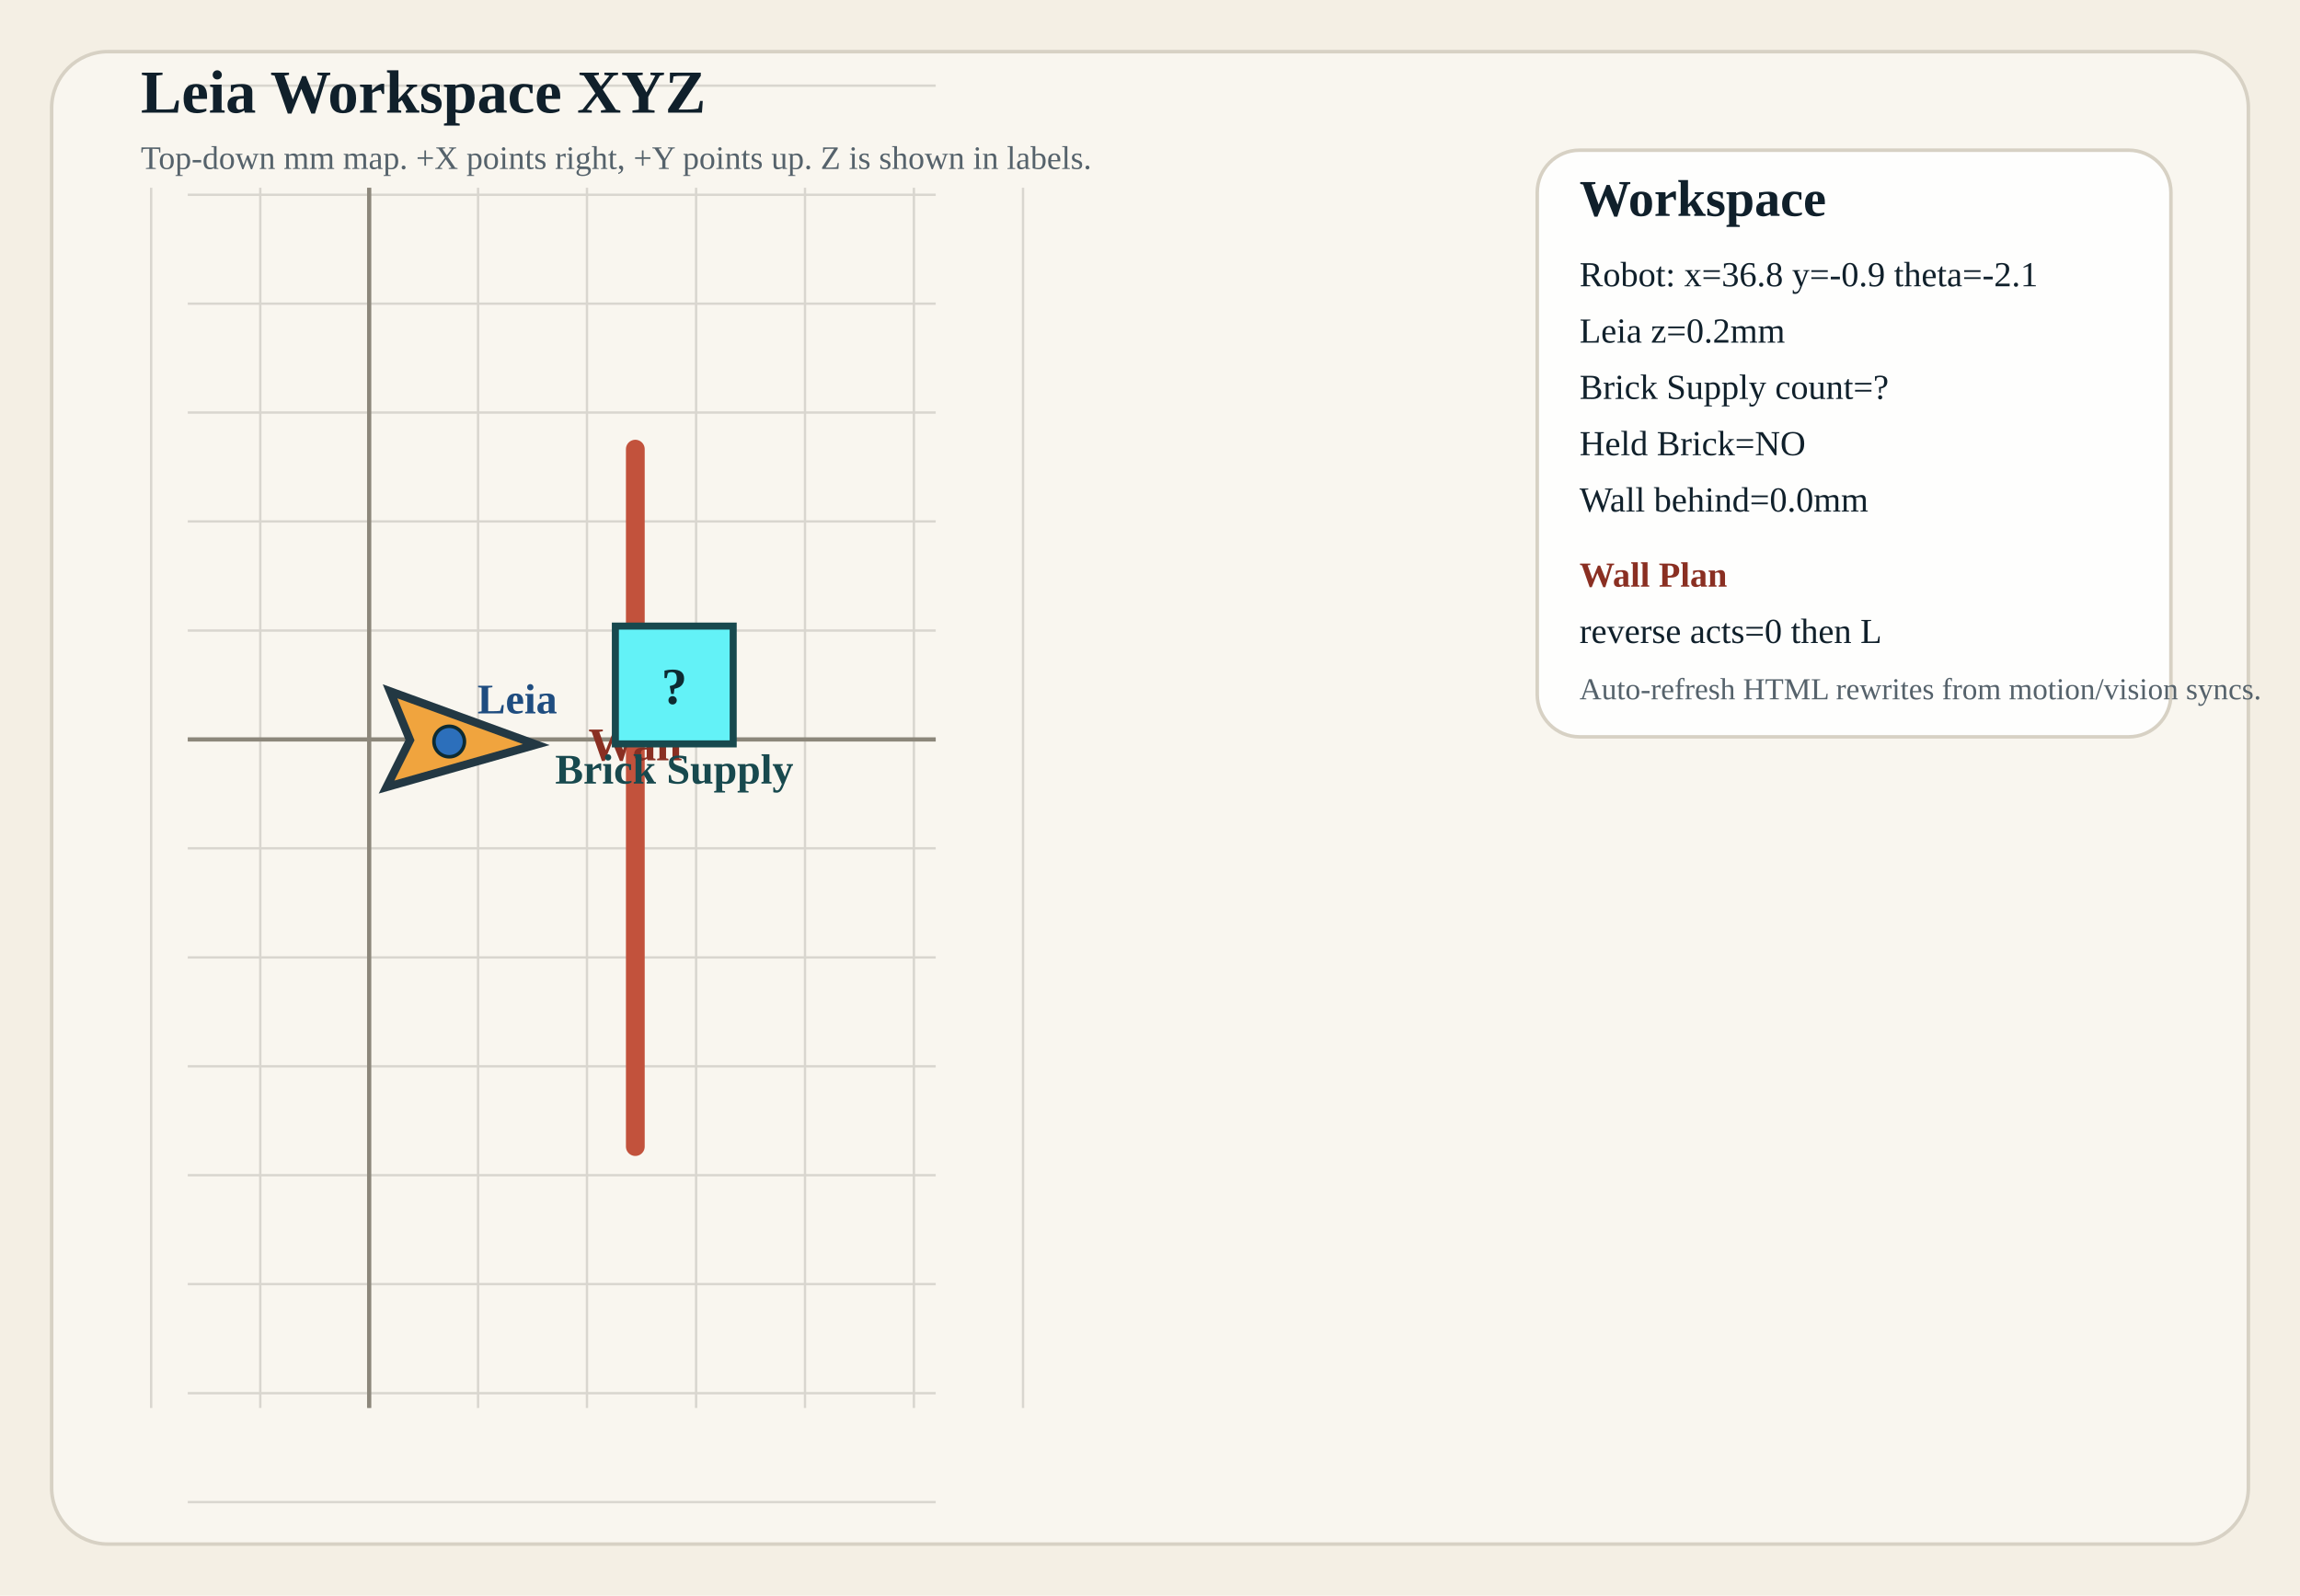
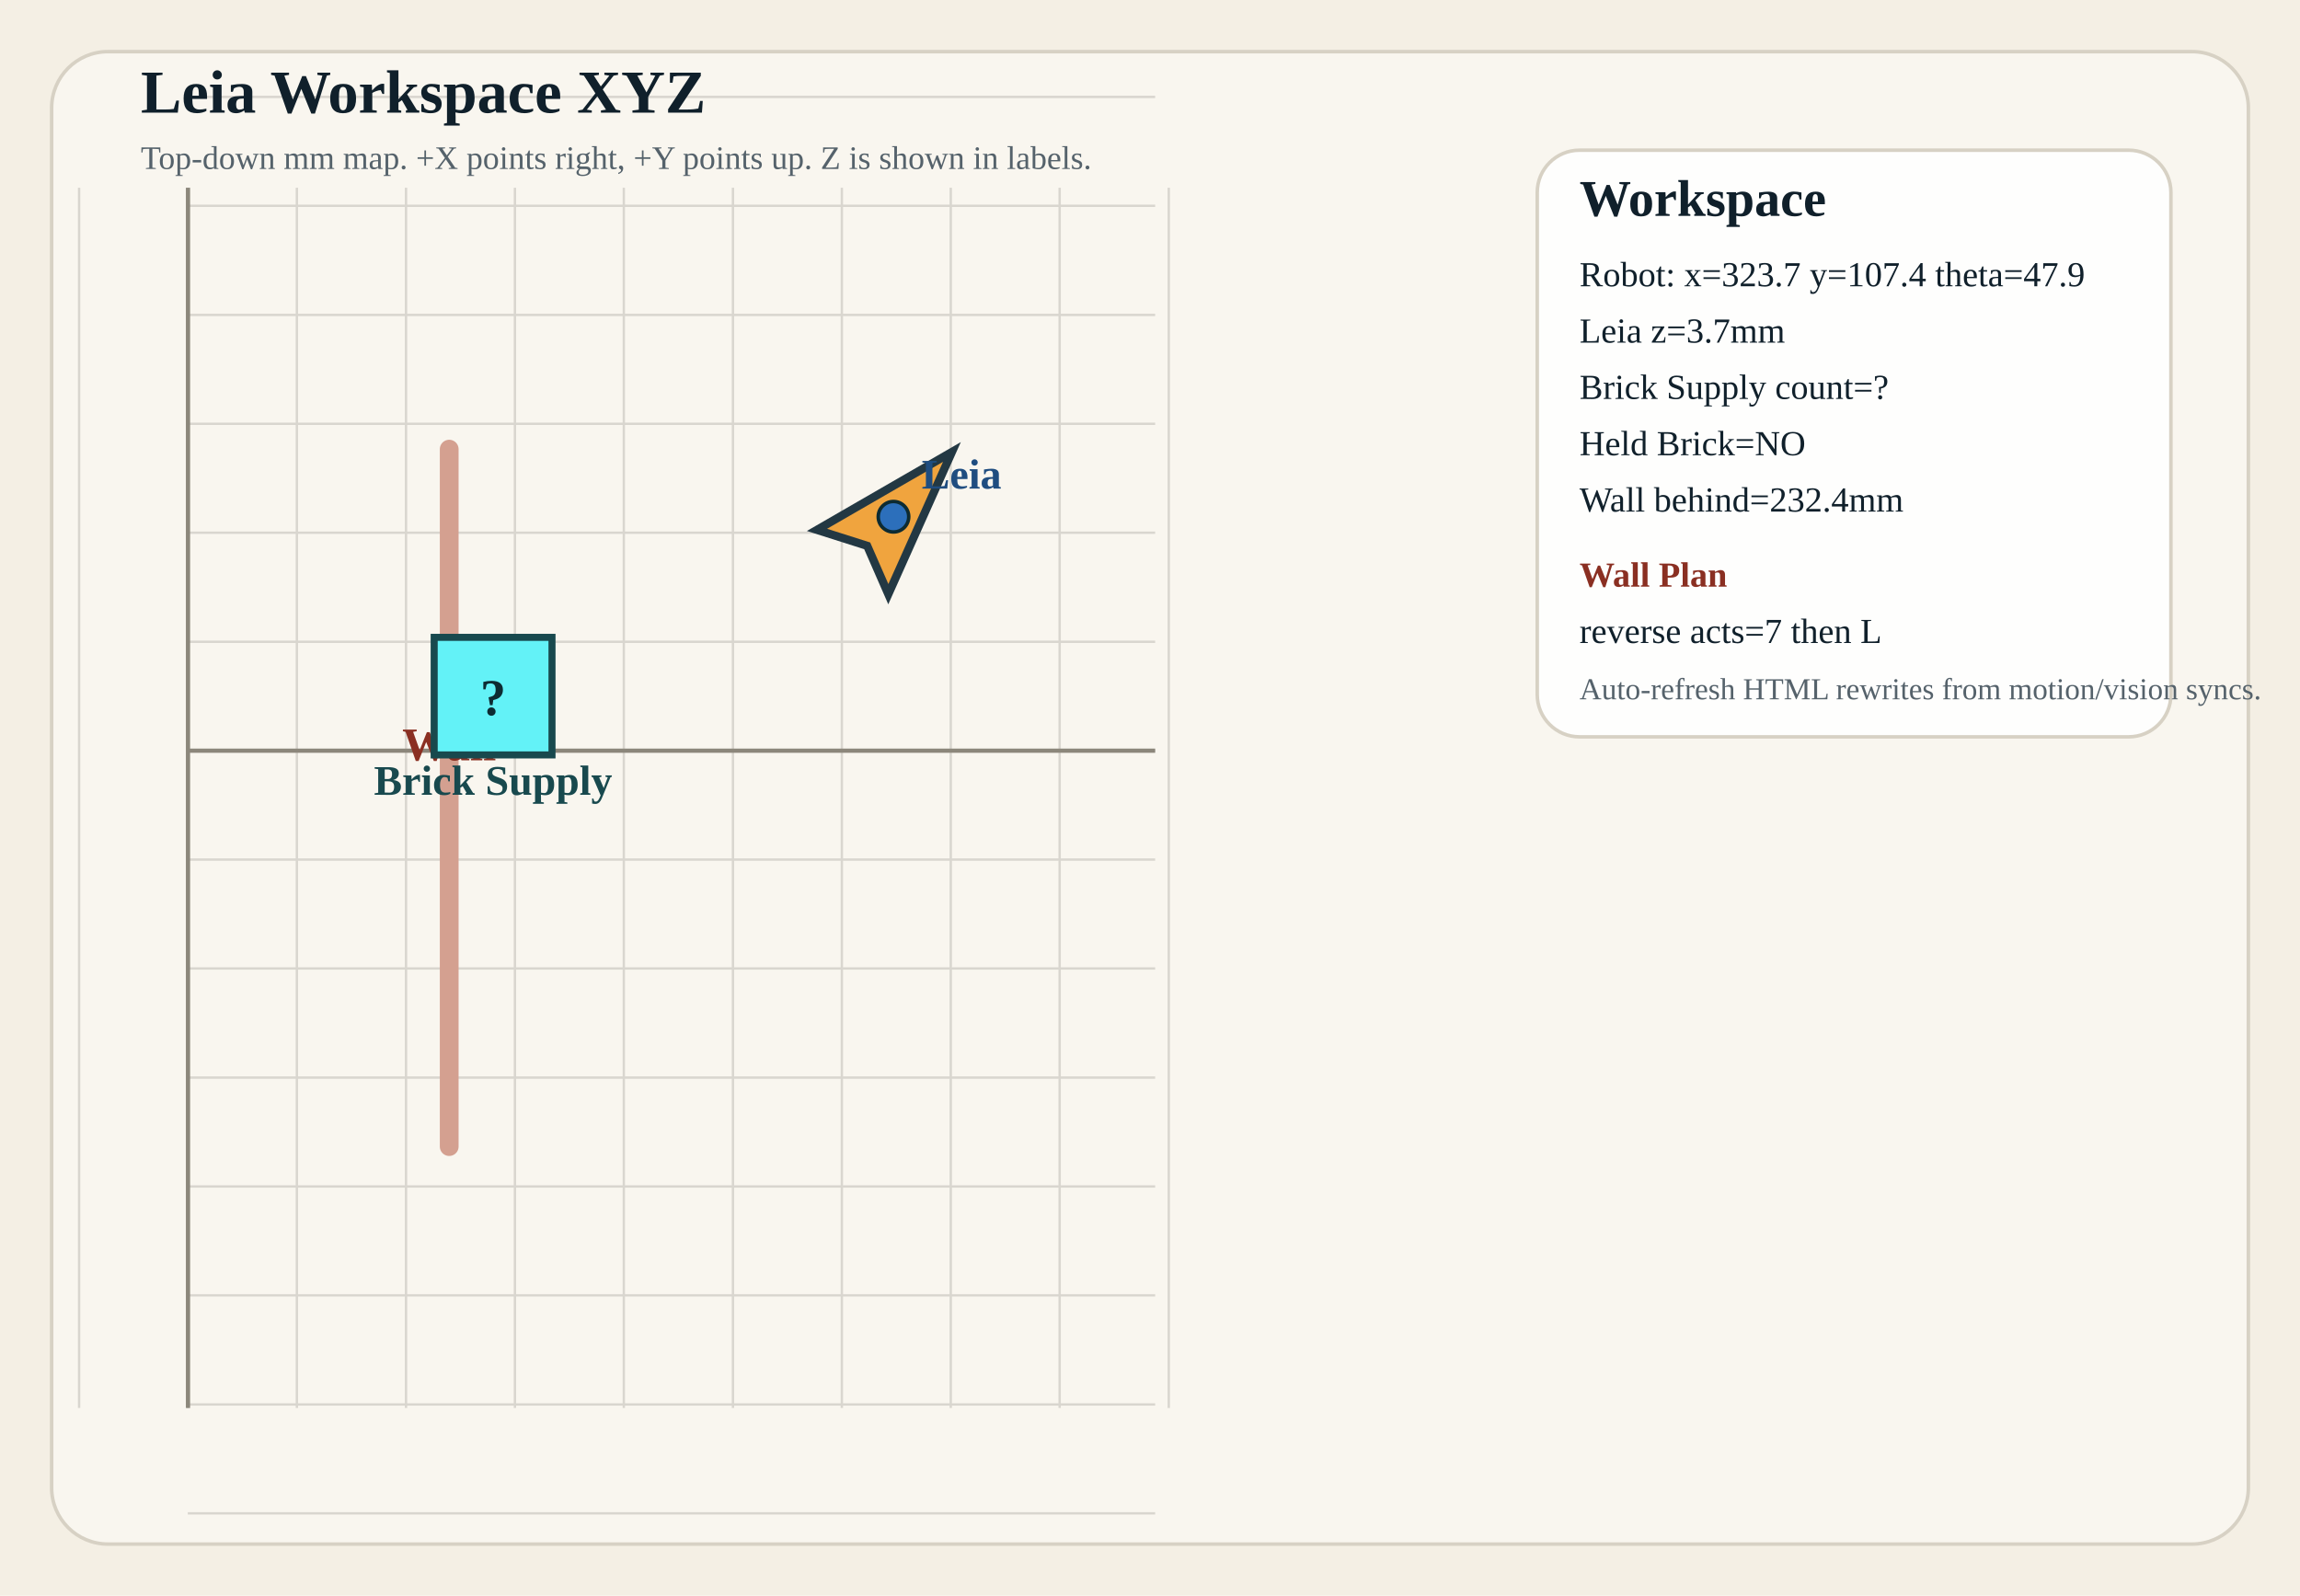
<svg xmlns="http://www.w3.org/2000/svg" width="980" height="680" viewBox="0 0 980 680">
  <rect width="100%" height="100%" fill="#f4efe4" />
  <rect x="22" y="22" width="936" height="636" rx="24" fill="#f9f6ef" stroke="#d7d1c4" stroke-width="1.5" />
  <g id="grid">
-     <line x1="64.4" y1="600.0" x2="64.4" y2="80.0" stroke="#d9d6cf" stroke-width="1" />
-     <line x1="110.9" y1="600.0" x2="110.9" y2="80.0" stroke="#d9d6cf" stroke-width="1" />
-     <line x1="157.3" y1="600.0" x2="157.3" y2="80.0" stroke="#d9d6cf" stroke-width="1" />
-     <line x1="203.7" y1="600.0" x2="203.7" y2="80.0" stroke="#d9d6cf" stroke-width="1" />
-     <line x1="250.1" y1="600.0" x2="250.1" y2="80.0" stroke="#d9d6cf" stroke-width="1" />
-     <line x1="296.6" y1="600.0" x2="296.6" y2="80.0" stroke="#d9d6cf" stroke-width="1" />
-     <line x1="343.0" y1="600.0" x2="343.0" y2="80.0" stroke="#d9d6cf" stroke-width="1" />
-     <line x1="389.4" y1="600.0" x2="389.4" y2="80.0" stroke="#d9d6cf" stroke-width="1" />
-     <line x1="435.9" y1="600.0" x2="435.9" y2="80.0" stroke="#d9d6cf" stroke-width="1" />
-     <line x1="80.0" y1="640.1" x2="398.7" y2="640.1" stroke="#d9d6cf" stroke-width="1" />
-     <line x1="80.0" y1="593.7" x2="398.7" y2="593.7" stroke="#d9d6cf" stroke-width="1" />
-     <line x1="80.0" y1="547.2" x2="398.7" y2="547.2" stroke="#d9d6cf" stroke-width="1" />
-     <line x1="80.0" y1="500.8" x2="398.7" y2="500.8" stroke="#d9d6cf" stroke-width="1" />
-     <line x1="80.0" y1="454.4" x2="398.7" y2="454.4" stroke="#d9d6cf" stroke-width="1" />
-     <line x1="80.0" y1="408.0" x2="398.7" y2="408.0" stroke="#d9d6cf" stroke-width="1" />
-     <line x1="80.0" y1="361.5" x2="398.7" y2="361.5" stroke="#d9d6cf" stroke-width="1" />
-     <line x1="80.0" y1="315.1" x2="398.7" y2="315.1" stroke="#d9d6cf" stroke-width="1" />
-     <line x1="80.0" y1="268.7" x2="398.7" y2="268.7" stroke="#d9d6cf" stroke-width="1" />
-     <line x1="80.0" y1="222.2" x2="398.7" y2="222.2" stroke="#d9d6cf" stroke-width="1" />
-     <line x1="80.0" y1="175.8" x2="398.7" y2="175.8" stroke="#d9d6cf" stroke-width="1" />
-     <line x1="80.0" y1="129.4" x2="398.7" y2="129.4" stroke="#d9d6cf" stroke-width="1" />
-     <line x1="80.0" y1="83.0" x2="398.7" y2="83.0" stroke="#d9d6cf" stroke-width="1" />
-     <line x1="80.0" y1="36.5" x2="398.7" y2="36.5" stroke="#d9d6cf" stroke-width="1" />
+     <line x1="33.7" y1="600.0" x2="33.7" y2="80.0" stroke="#d9d6cf" stroke-width="1" />
+     <line x1="80.1" y1="600.0" x2="80.1" y2="80.0" stroke="#d9d6cf" stroke-width="1" />
+     <line x1="126.5" y1="600.0" x2="126.5" y2="80.0" stroke="#d9d6cf" stroke-width="1" />
+     <line x1="173.0" y1="600.0" x2="173.0" y2="80.0" stroke="#d9d6cf" stroke-width="1" />
+     <line x1="219.4" y1="600.0" x2="219.4" y2="80.0" stroke="#d9d6cf" stroke-width="1" />
+     <line x1="265.8" y1="600.0" x2="265.8" y2="80.0" stroke="#d9d6cf" stroke-width="1" />
+     <line x1="312.3" y1="600.0" x2="312.3" y2="80.0" stroke="#d9d6cf" stroke-width="1" />
+     <line x1="358.7" y1="600.0" x2="358.7" y2="80.0" stroke="#d9d6cf" stroke-width="1" />
+     <line x1="405.1" y1="600.0" x2="405.1" y2="80.0" stroke="#d9d6cf" stroke-width="1" />
+     <line x1="451.5" y1="600.0" x2="451.5" y2="80.0" stroke="#d9d6cf" stroke-width="1" />
+     <line x1="498.0" y1="600.0" x2="498.0" y2="80.0" stroke="#d9d6cf" stroke-width="1" />
+     <line x1="80.0" y1="644.9" x2="492.2" y2="644.9" stroke="#d9d6cf" stroke-width="1" />
+     <line x1="80.0" y1="598.5" x2="492.2" y2="598.5" stroke="#d9d6cf" stroke-width="1" />
+     <line x1="80.0" y1="552.0" x2="492.2" y2="552.0" stroke="#d9d6cf" stroke-width="1" />
+     <line x1="80.0" y1="505.6" x2="492.2" y2="505.6" stroke="#d9d6cf" stroke-width="1" />
+     <line x1="80.0" y1="459.2" x2="492.2" y2="459.2" stroke="#d9d6cf" stroke-width="1" />
+     <line x1="80.0" y1="412.7" x2="492.2" y2="412.7" stroke="#d9d6cf" stroke-width="1" />
+     <line x1="80.0" y1="366.3" x2="492.2" y2="366.3" stroke="#d9d6cf" stroke-width="1" />
+     <line x1="80.0" y1="319.9" x2="492.2" y2="319.9" stroke="#d9d6cf" stroke-width="1" />
+     <line x1="80.0" y1="273.5" x2="492.2" y2="273.5" stroke="#d9d6cf" stroke-width="1" />
+     <line x1="80.0" y1="227.0" x2="492.2" y2="227.0" stroke="#d9d6cf" stroke-width="1" />
+     <line x1="80.0" y1="180.6" x2="492.2" y2="180.6" stroke="#d9d6cf" stroke-width="1" />
+     <line x1="80.0" y1="134.2" x2="492.2" y2="134.2" stroke="#d9d6cf" stroke-width="1" />
+     <line x1="80.0" y1="87.7" x2="492.2" y2="87.7" stroke="#d9d6cf" stroke-width="1" />
+     <line x1="80.0" y1="41.3" x2="492.2" y2="41.3" stroke="#d9d6cf" stroke-width="1" />
  </g>
-   <line x1="157.3" y1="600.0" x2="157.3" y2="80.0" stroke="#8c877b" stroke-width="1.8" />
-   <line x1="80.0" y1="315.1" x2="398.7" y2="315.1" stroke="#8c877b" stroke-width="1.8" />
-   <line x1="270.7" y1="191.4" x2="270.7" y2="488.6" stroke="#c2523c" stroke-width="8" stroke-linecap="round" />
-   <text x="270.7" y="324.0" text-anchor="middle" font-size="20" font-weight="700" fill="#8a2f22">Wall</text>
-   <polygon points="312.4,266.8 312.4,317.0 262.2,317.0 262.2,266.8" fill="#63f2f7" stroke="#18494e" stroke-width="3" />
-   <text x="287.3" y="299.9" text-anchor="middle" font-size="22" font-weight="700" fill="#0d2b32">?</text>
-   <text x="287.3" y="333.9" text-anchor="middle" font-size="18" font-weight="700" fill="#18494e">Brick Supply</text>
-   <polygon points="228.5,317.3 166.2,294.6 174.7,315.4 164.7,335.4" fill="#f0a43e" stroke="#233843" stroke-width="3.5" />
-   <circle cx="191.4" cy="316.0" r="3.5" fill="#233843" />
-   <circle cx="191.4" cy="316.0" r="6.5" fill="#2c6fbb" stroke="#0d2b32" stroke-width="1.5" />
-   <text x="203.4" y="304.0" font-size="18" font-weight="700" fill="#1f4d80">Leia</text>
+   <line x1="80.1" y1="600.0" x2="80.1" y2="80.0" stroke="#8c877b" stroke-width="1.8" />
+   <line x1="80.0" y1="319.9" x2="492.2" y2="319.9" stroke="#8c877b" stroke-width="1.8" />
+   <line x1="191.4" y1="191.4" x2="191.4" y2="488.6" stroke="#d4a090" stroke-width="8" stroke-linecap="round" />
+   <text x="191.4" y="324.0" text-anchor="middle" font-size="20" font-weight="700" fill="#8a2f22">Wall</text>
+   <polygon points="235.2,271.6 235.2,321.7 185.0,321.7 185.0,271.6" fill="#63f2f7" stroke="#18494e" stroke-width="3" />
+   <text x="210.1" y="304.7" text-anchor="middle" font-size="22" font-weight="700" fill="#0d2b32">?</text>
+   <text x="210.1" y="338.7" text-anchor="middle" font-size="18" font-weight="700" fill="#18494e">Brick Supply</text>
+   <polygon points="405.6,192.6 348.1,225.8 369.5,232.6 378.5,253.2" fill="#f0a43e" stroke="#233843" stroke-width="3.5" />
+   <circle cx="380.7" cy="220.2" r="3.5" fill="#233843" />
+   <circle cx="380.7" cy="220.2" r="6.5" fill="#2c6fbb" stroke="#0d2b32" stroke-width="1.5" />
+   <text x="392.7" y="208.2" font-size="18" font-weight="700" fill="#1f4d80">Leia</text>
  <rect x="655" y="64" width="270" height="250" rx="18" fill="rgba(255,255,255,0.88)" stroke="#d7d1c4" stroke-width="1.5" />
  <text x="673" y="92" font-size="22" font-weight="700" fill="#10202b">Workspace</text>
-   <text x="673" y="122" font-size="15" fill="#10202b">Robot: x=36.8 y=-0.9 theta=-2.1</text>
-   <text x="673" y="146" font-size="15" fill="#10202b">Leia z=0.2mm</text>
+   <text x="673" y="122" font-size="15" fill="#10202b">Robot: x=323.7 y=107.4 theta=47.9</text>
+   <text x="673" y="146" font-size="15" fill="#10202b">Leia z=3.7mm</text>
  <text x="673" y="170" font-size="15" fill="#10202b">Brick Supply count=?</text>
  <text x="673" y="194" font-size="15" fill="#10202b">Held Brick=NO</text>
-   <text x="673" y="218" font-size="15" fill="#10202b">Wall behind=0.0mm</text>
+   <text x="673" y="218" font-size="15" fill="#10202b">Wall behind=232.4mm</text>
  <text x="673" y="250" font-size="15" font-weight="700" fill="#8a2f22">Wall Plan</text>
-   <text x="673" y="274" font-size="15" fill="#10202b">reverse acts=0 then L</text>
+   <text x="673" y="274" font-size="15" fill="#10202b">reverse acts=7 then L</text>
  <text x="673" y="298" font-size="13" fill="#55626b">Auto-refresh HTML rewrites from motion/vision syncs.</text>
  <text x="60" y="48" font-size="26" font-weight="700" fill="#10202b">Leia Workspace XYZ</text>
  <text x="60" y="72" font-size="14" fill="#55626b">Top-down mm map. +X points right, +Y points up. Z is shown in labels.</text>
</svg>
